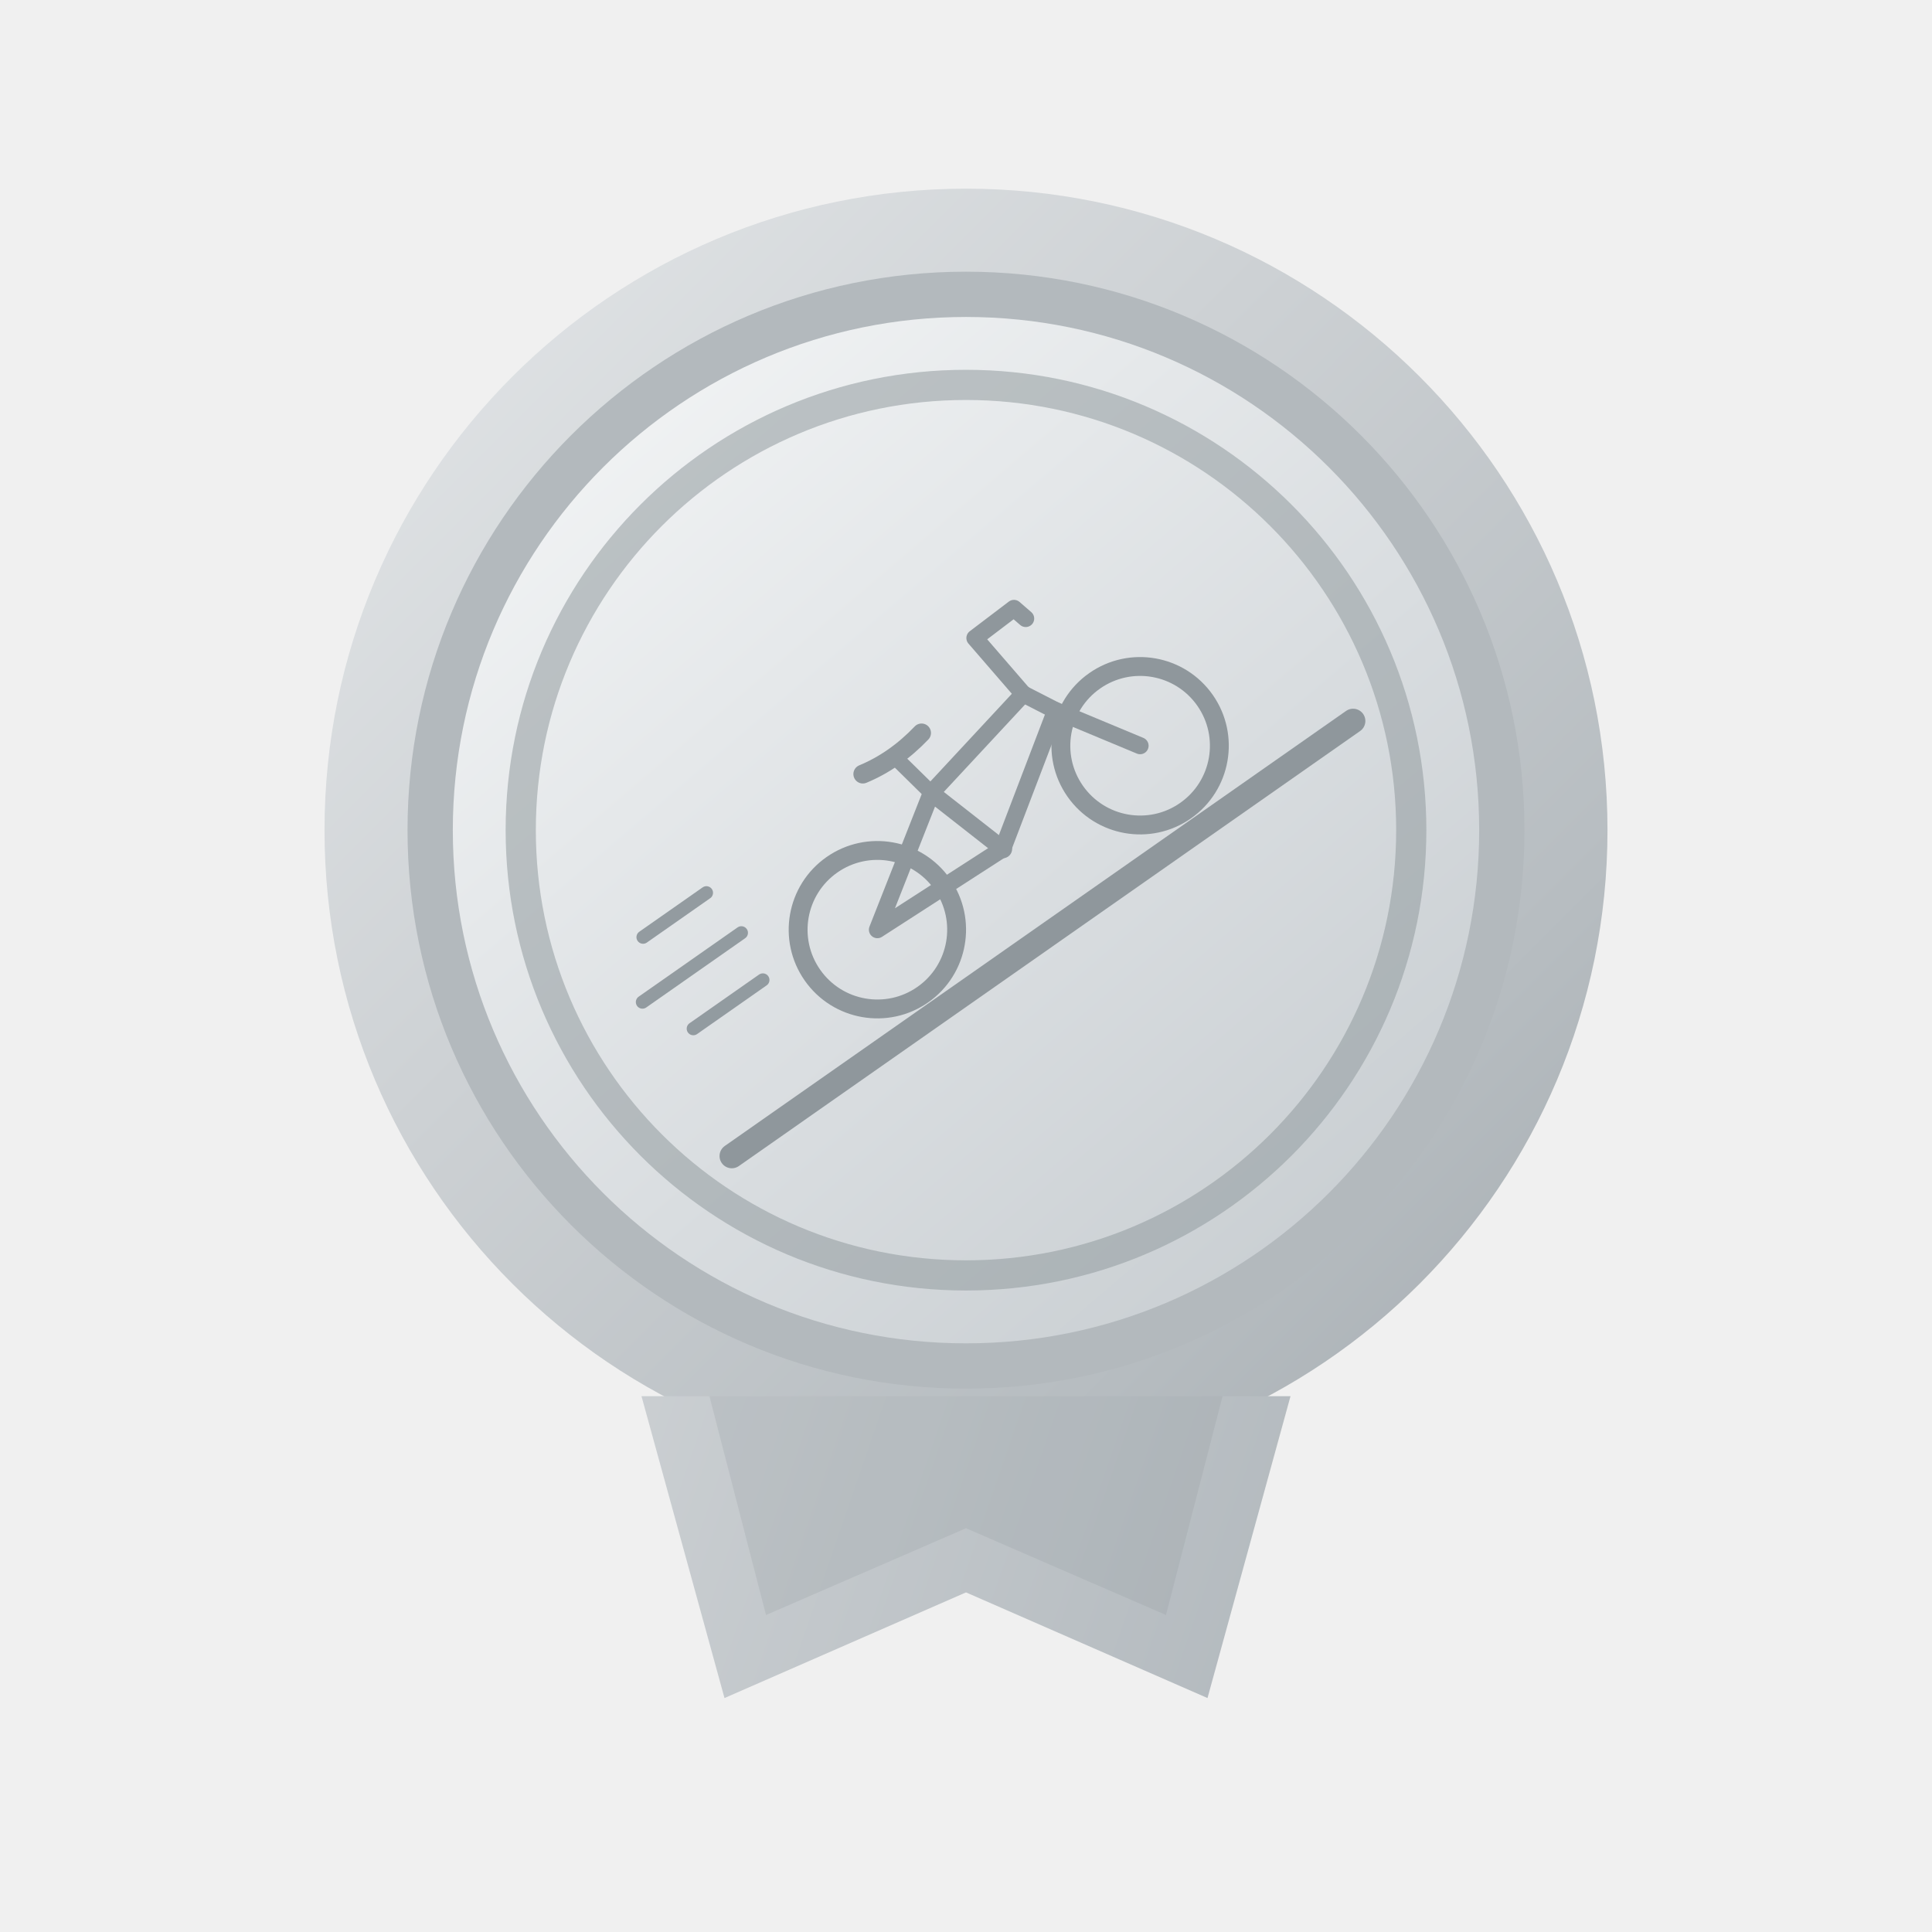
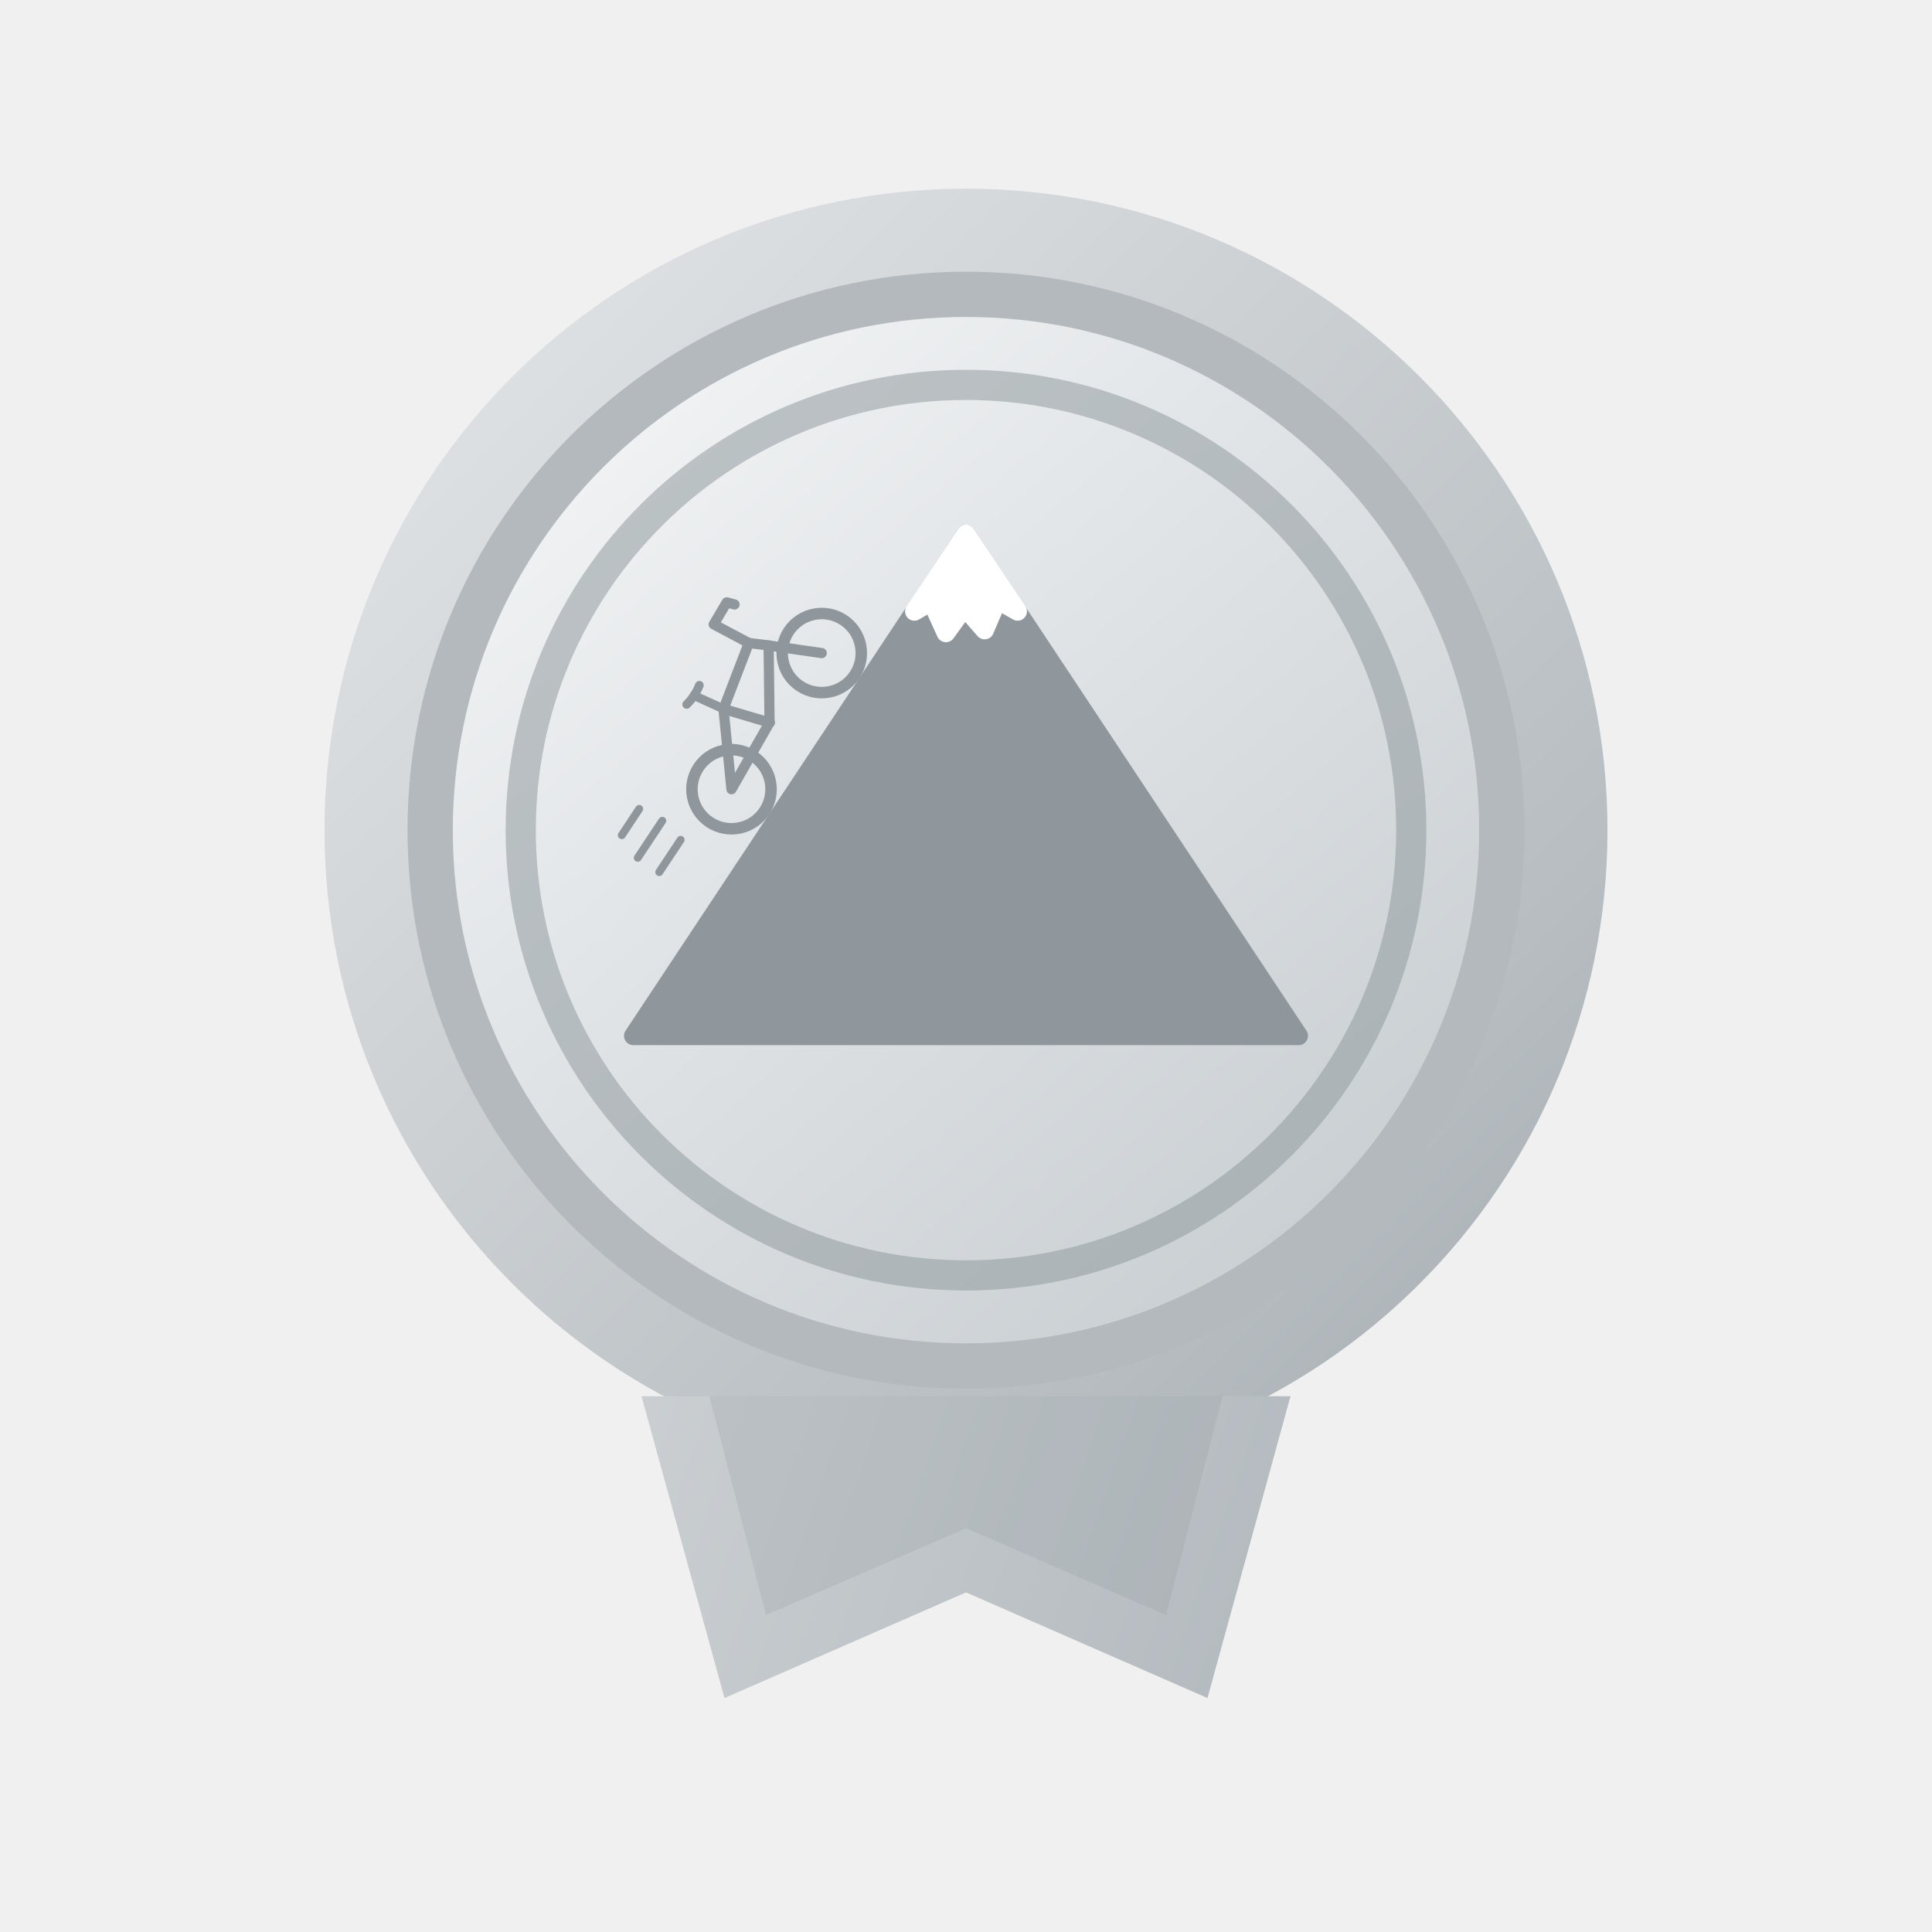
<svg xmlns="http://www.w3.org/2000/svg" width="512" height="512" viewBox="0 0 512 512" fill="none">
  <defs>
    <linearGradient id="metalOuter" x1="80" y1="80" x2="432" y2="432" gradientUnits="userSpaceOnUse">
      <stop offset="0%" stop-color="#E3E6E8" />
      <stop offset="35%" stop-color="#CDD1D4" />
      <stop offset="70%" stop-color="#B7BDC1" />
      <stop offset="100%" stop-color="#9FA6AB" />
    </linearGradient>
    <linearGradient id="metalInner" x1="140" y1="120" x2="372" y2="392" gradientUnits="userSpaceOnUse">
      <stop offset="0%" stop-color="#F1F3F4" />
      <stop offset="50%" stop-color="#D9DDE0" />
      <stop offset="100%" stop-color="#C2C8CC" />
    </linearGradient>
    <linearGradient id="ribbonRed" x1="140" y1="390" x2="372" y2="470" gradientUnits="userSpaceOnUse">
      <stop offset="0%" stop-color="#CDD1D4" />
      <stop offset="100%" stop-color="#AEB5BA" />
    </linearGradient>
  </defs>
  <g id="badge-root">
    <circle id="badge-outer-ring" cx="256" cy="220" r="170" fill="url(#metalOuter)" />
    <circle id="badge-mid-ring" cx="256" cy="220" r="148" fill="#B3B9BD" />
    <circle id="badge-inner-ring" cx="256" cy="220" r="136" fill="url(#metalInner)" />
    <circle id="badge-content-border" cx="256" cy="220" r="118" fill="none" stroke="#929A9F" stroke-opacity="0.55" stroke-width="8" />
    <g id="badge-ribbon">
      <path d="M170 370H342L320 450L256 422L192 450L170 370Z" fill="url(#ribbonRed)" />
      <path d="M188 370H324L309 428L256 405L203 428L188 370Z" fill="#8F979C" opacity="0.22" />
    </g>
    <g id="badge-content">
-       <g transform="translate(153 86) scale(0.5)">
-         <g transform="translate(190 365) rotate(-35)" fill="none" stroke="#8F979C" stroke-linecap="round" stroke-linejoin="round">
-           <path d="M -132 0 H 270" stroke-width="13" />
-           <g stroke-width="7" opacity="0.95">
-             <path d="M -110 -67 H -65" />
-             <path d="M -124 -94 H -60" />
-             <path d="M -104 -122 H -63" />
+       <g transform="translate(158.72 97.42) scale(0.38)" fill="none" stroke="#8F979C" stroke-linecap="round" stroke-linejoin="round">
+         <path d="M 24 466 L 256 116 L 488 466 Z" fill="#8F979C" stroke="#8F979C" stroke-width="13" />
+         <path d="M 220 170 L 256 116 L 292 170 L 278 162 L 269 183 L 255 167 L 242 185 L 232 163 Z" fill="#FFFFFF" stroke="#FFFFFF" stroke-width="13" />
+         <g transform="translate(124.08 315) rotate(-56.46131)">
+           <g stroke-width="5.5">
+             <path d="M -76 -48 H -49" />
+             <path d="M -76 -66 H -45" />
+             <path d="M -69 -84 H -47" />
          </g>
-           <g transform="translate(0 -12)">
-             <g stroke-width="10">
-               <circle cx="0" cy="-42" r="42" />
-               <circle cx="170" cy="-42" r="42" />
+           <g transform="translate(0 -5.9) scale(0.89)">
+             <g stroke-width="9">
+               <circle cx="0" cy="-36" r="31" />
+               <circle cx="128" cy="-36" r="31" />
            </g>
-             <g stroke-width="9">
-               <path d="M 65 -85 L 135 -100" />
-               <path d="M 144 -83 L 79 -39" />
-               <path d="M 65 -85 L 79 -39" />
-               <path d="M 65 -85 L 0 -42 L 79 -39" />
-               <path d="M 135 -100 L 144 -83 L 170 -42" />
+             <g stroke-width="8">
+               <path d="M 49 -76 L 103 -88" />
+               <path d="M 110 -74 L 60 -40" />
+               <path d="M 49 -76 L 60 -40" />
+               <path d="M 49 -76 L 0 -36 L 60 -40" />
+               <path d="M 103 -88 L 110 -74 L 128 -36" />
            </g>
-             <path d="M 65 -85 L 60 -112" stroke-width="8" />
-             <path d="M 41 -114 Q 59 -110 79 -114" stroke-width="10" />
-             <path d="M 135 -100 L 131 -139 L 157 -140 L 159 -132" stroke-width="9" />
-             <circle cx="79" cy="-39" r="5" fill="#8F979C" stroke="none" />
+             <path d="M 49 -76 L 45 -101" stroke-width="7" />
+             <path d="M 36 -102 Q 45 -100 54 -102" stroke-width="6.8" />
+             <path d="M 103 -88 L 100 -119 L 120 -120 L 122 -114" stroke-width="8" />
+             <circle cx="60" cy="-40" r="4.2" fill="#8F979C" stroke="none" />
          </g>
        </g>
      </g>
    </g>
  </g>
</svg>
